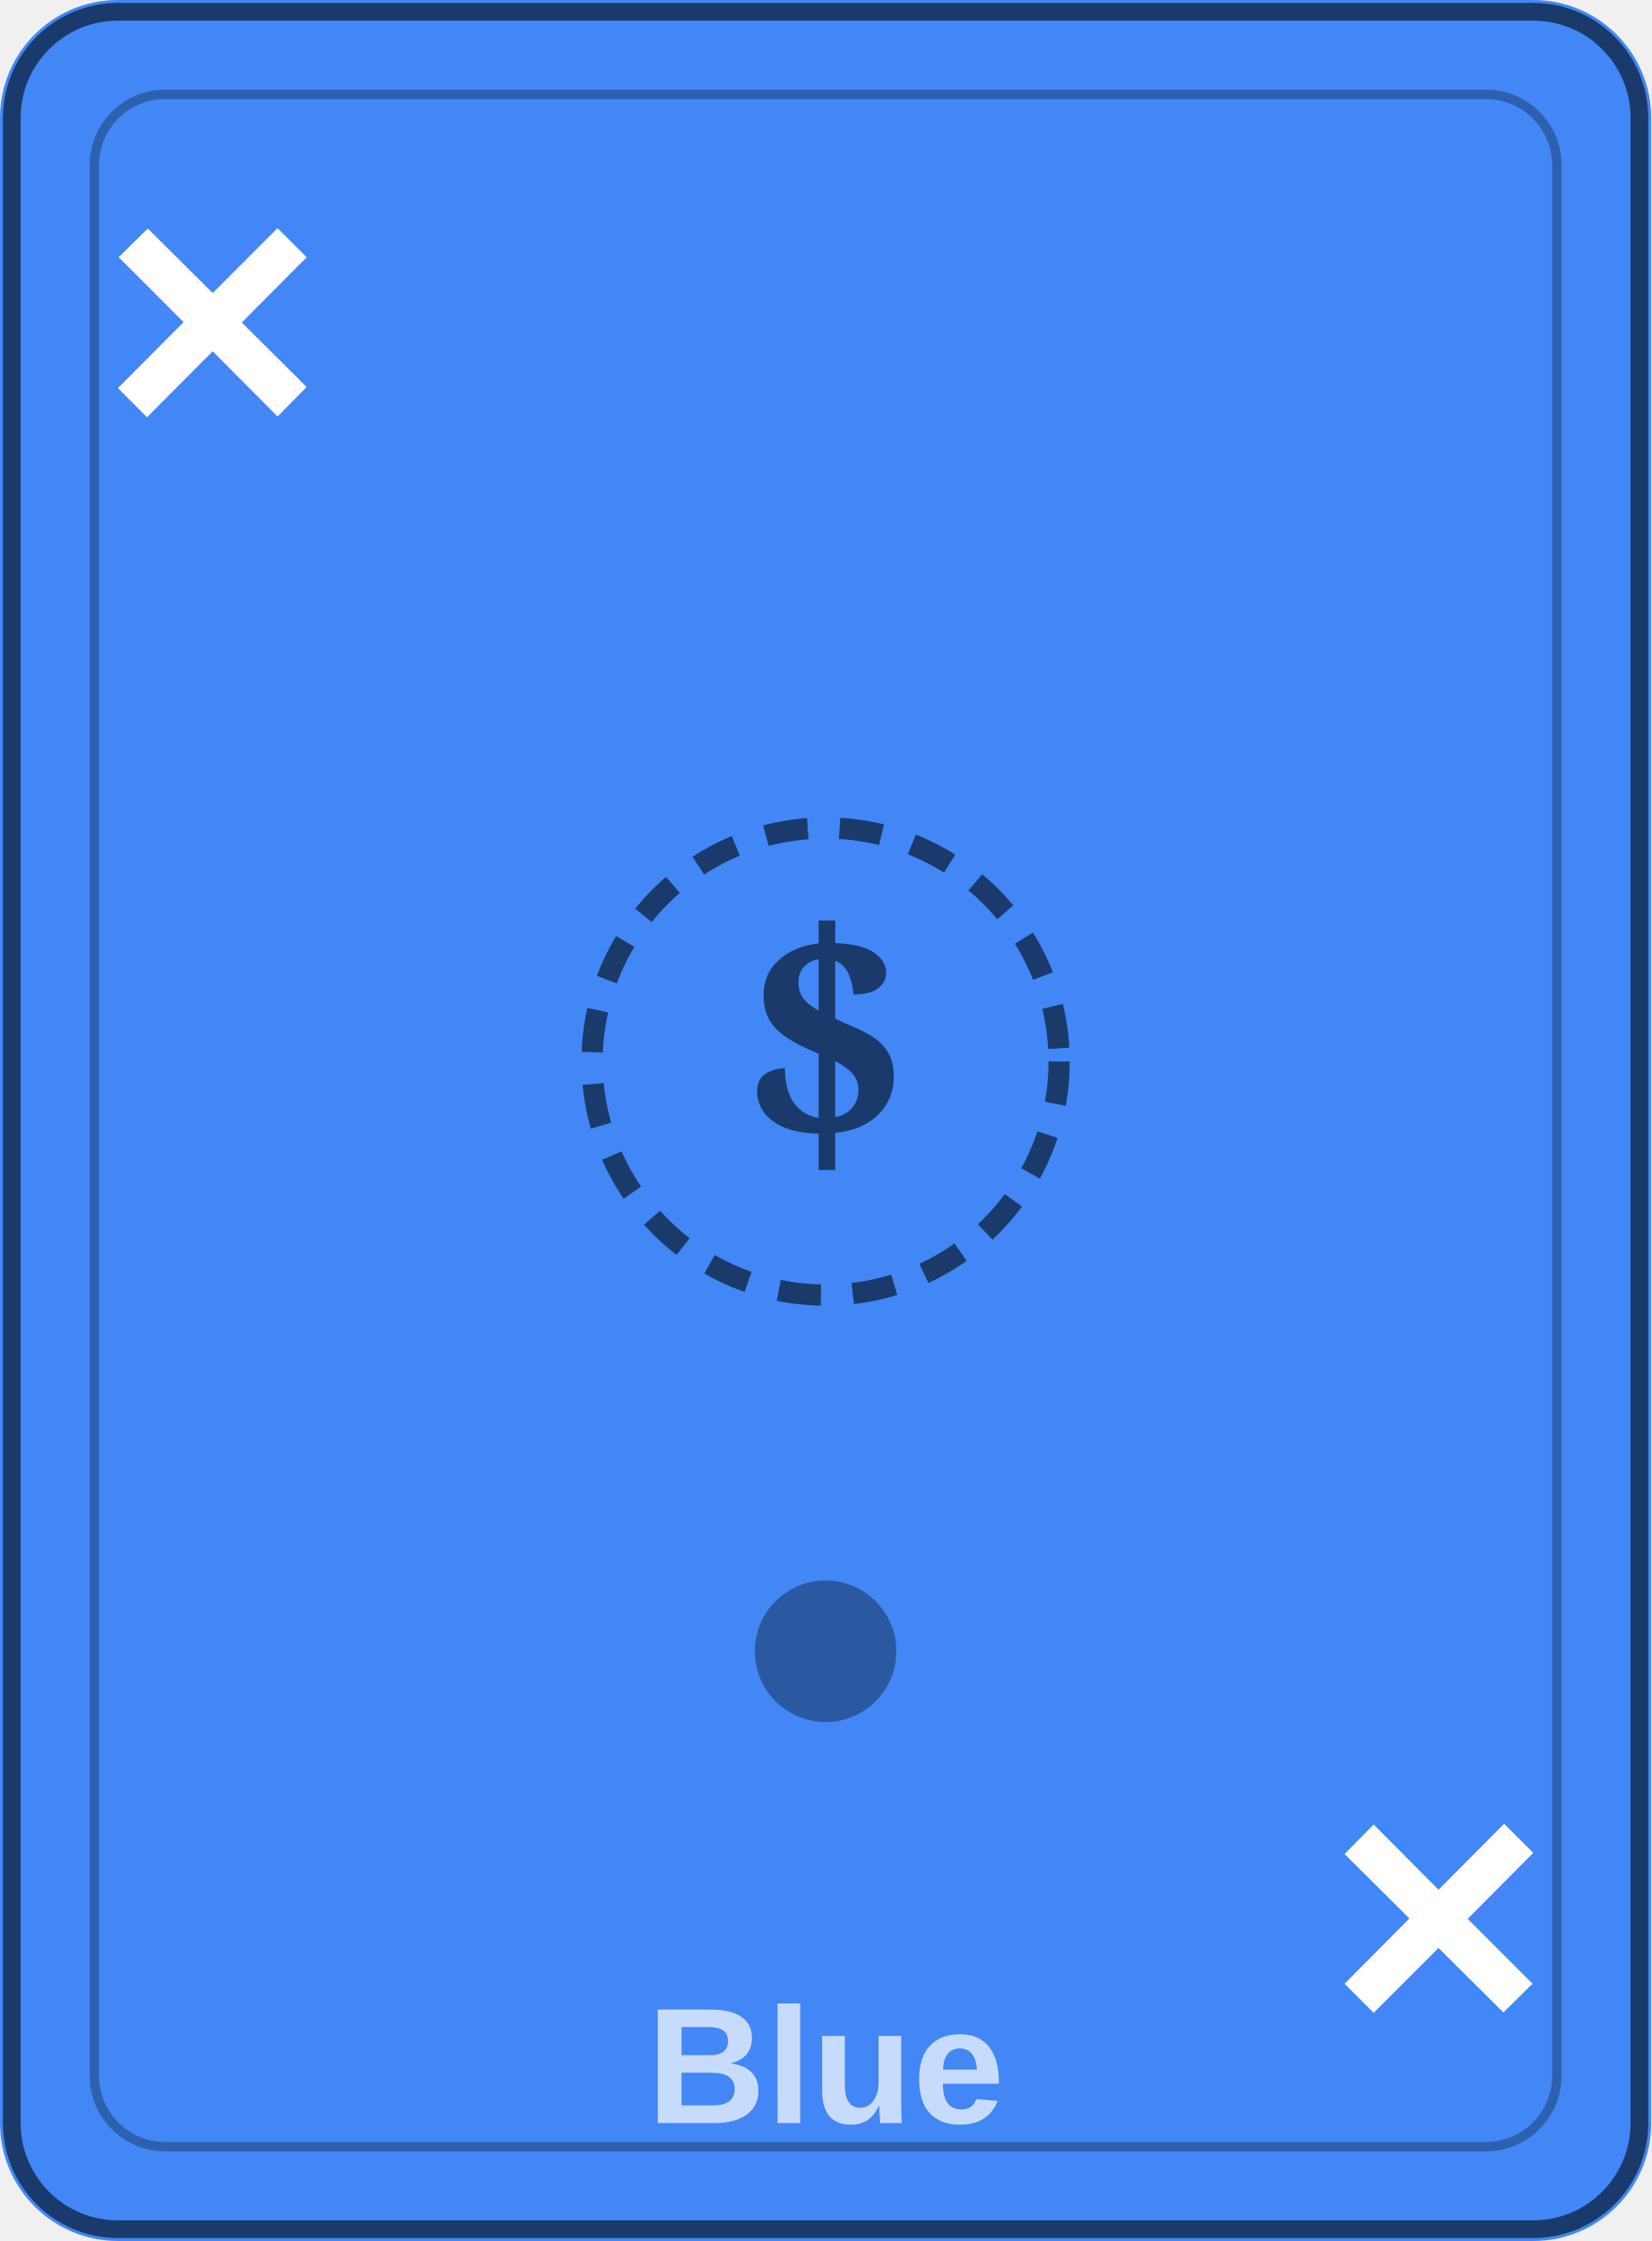
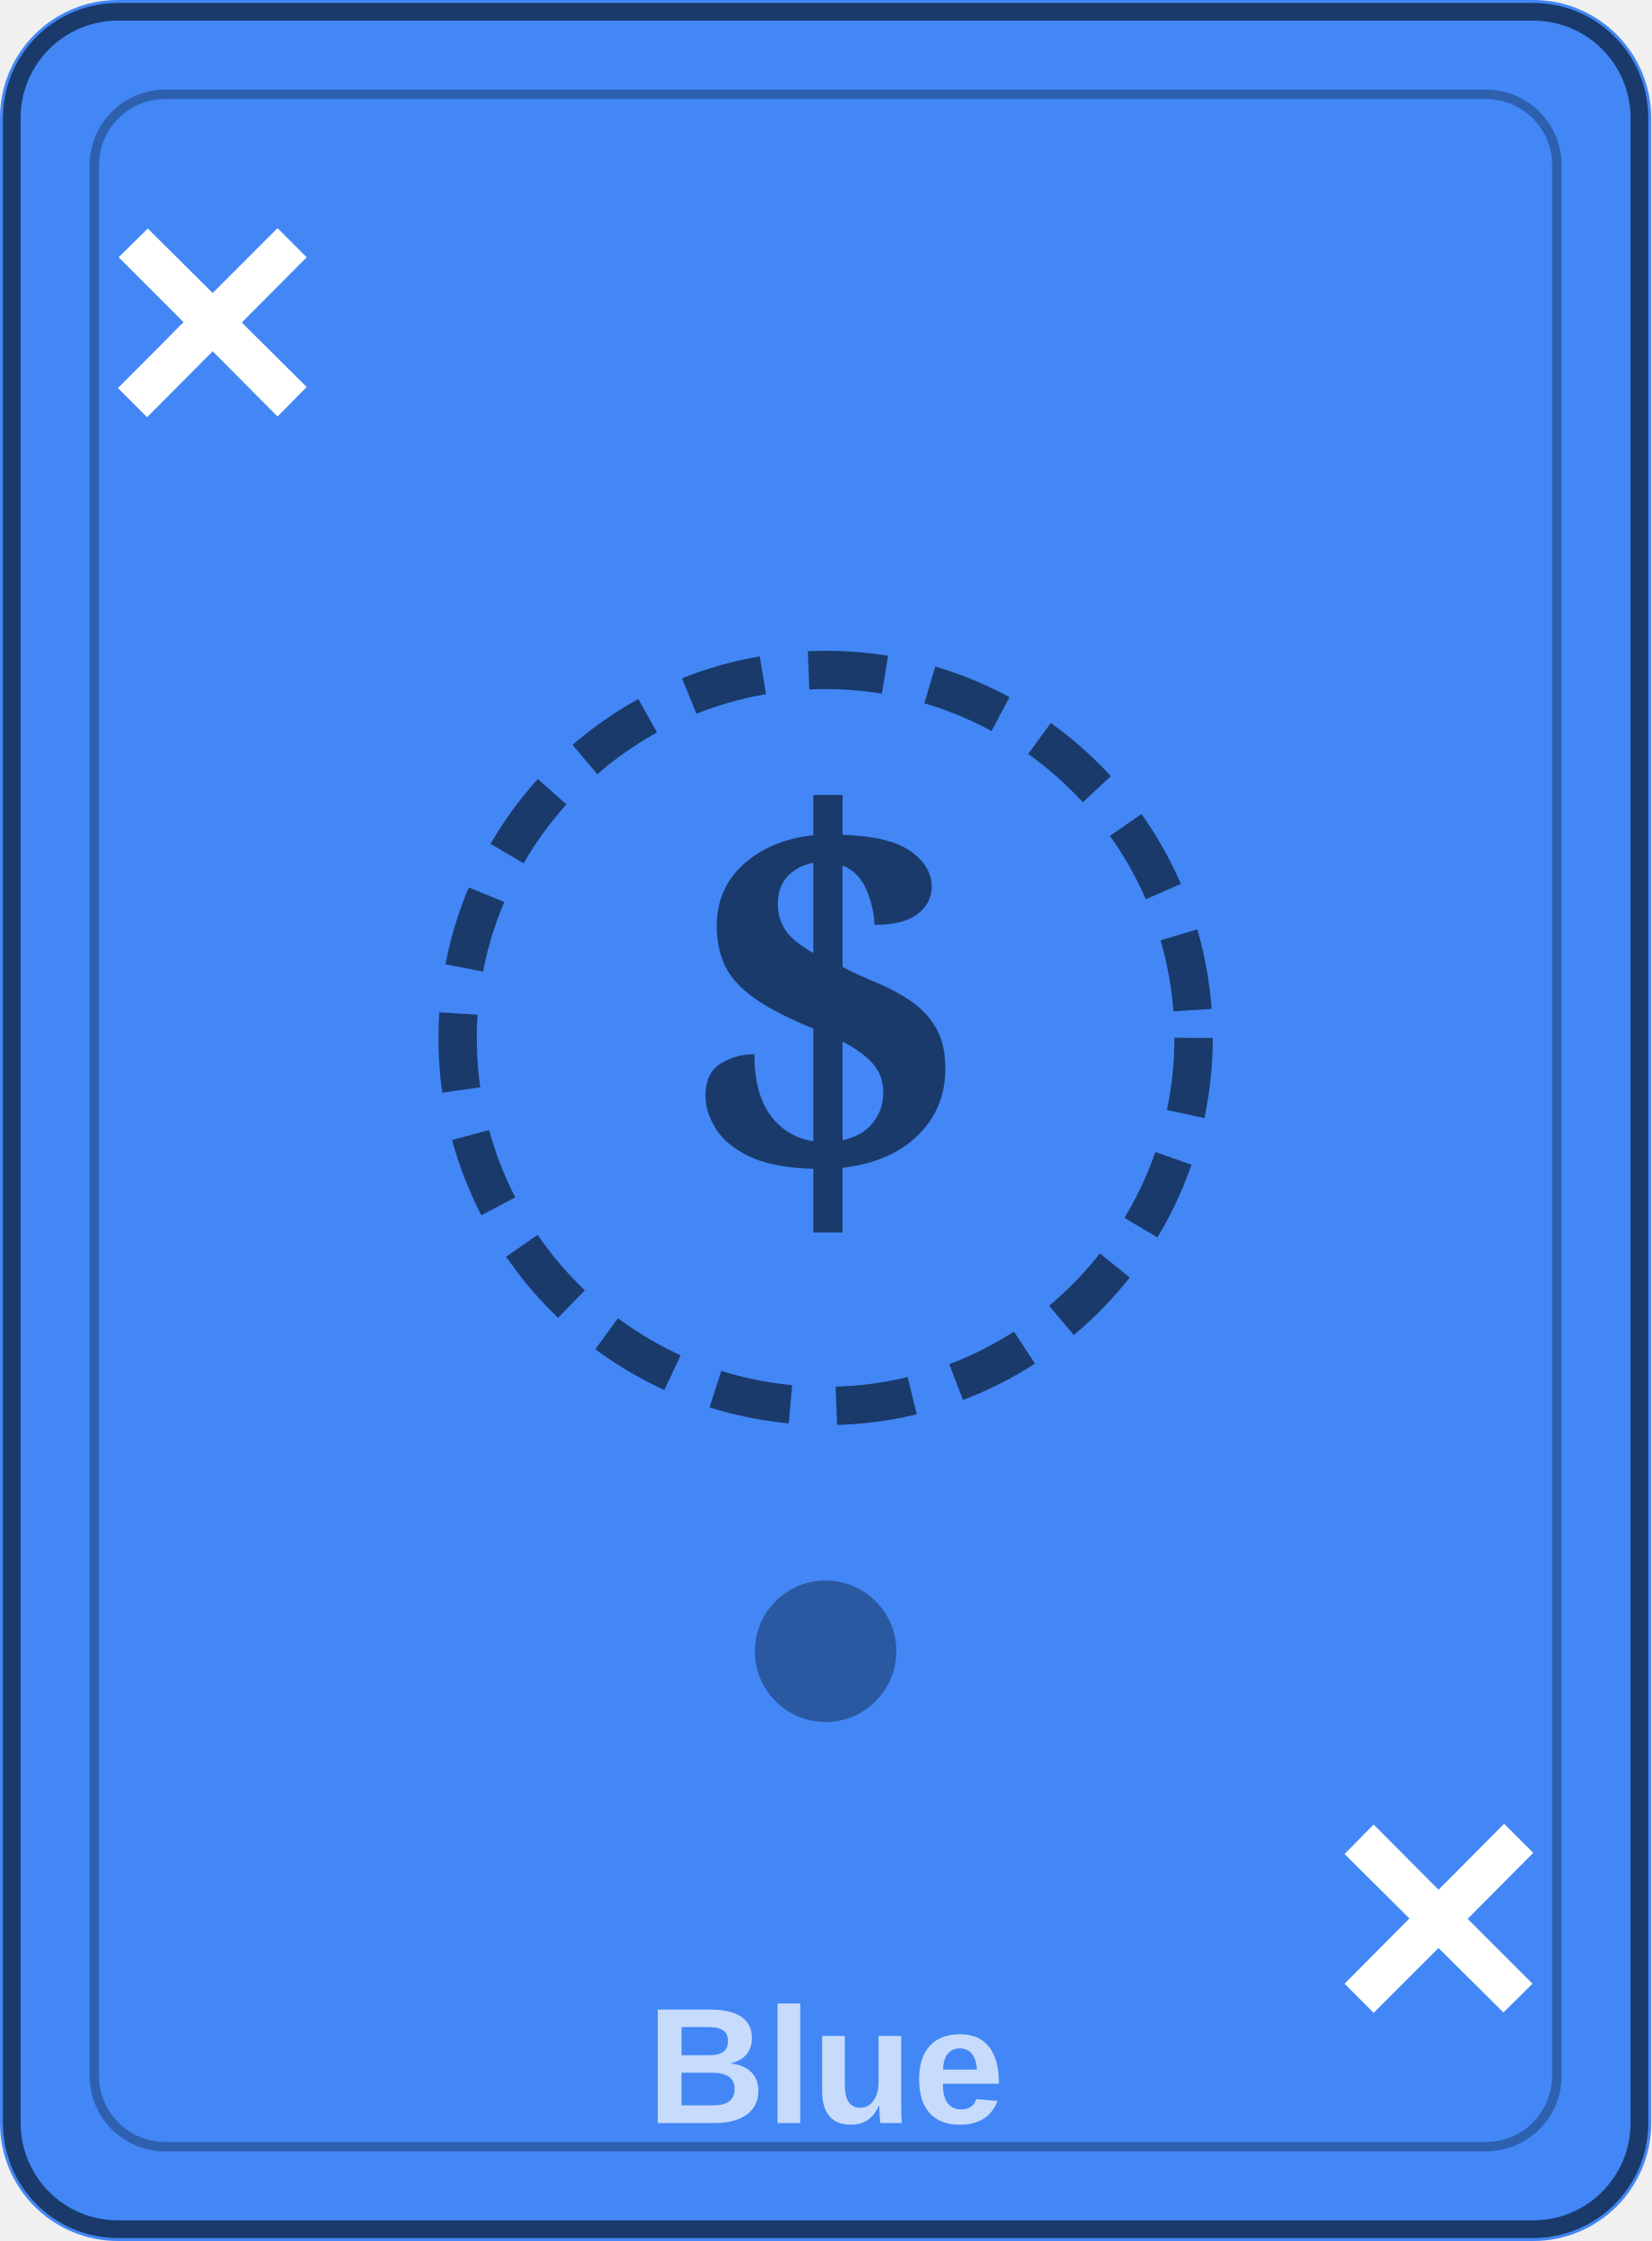
<svg xmlns="http://www.w3.org/2000/svg" width="140" height="190" viewBox="0 0 140 190">
  <rect width="140" height="190" rx="10" ry="10" fill="#4287f5" />
  <rect x="1" y="1" width="138" height="188" rx="9" ry="9" fill="none" stroke="#1a3a6b" stroke-width="1.5" />
  <rect x="8" y="8" width="124" height="174" rx="6" ry="6" fill="none" stroke="#1a3a6b" stroke-width="0.8" opacity="0.5" />
  <text x="18" y="38" font-family="Arial, sans-serif" font-size="32" font-weight="bold" text-anchor="middle" fill="#ffffff">×</text>
  <text x="122" y="172" font-family="Arial, sans-serif" font-size="32" font-weight="bold" text-anchor="middle" fill="#ffffff" transform="rotate(180,122,162)">×</text>
-   <g transform="translate(70,90) scale(0.9)">
-     <circle cx="0" cy="0" r="22" fill="none" stroke="#1a3a6b" stroke-width="2" stroke-dasharray="4,3" />
-     <text x="0" y="8" font-family="serif" font-size="28" font-weight="bold" text-anchor="middle" fill="#1a3a6b">$</text>
+   <g transform="translate(70,88) scale(1.3)">
+     <circle cx="0" cy="0" r="24" fill="none" stroke="#1a3a6b" stroke-width="2.5" stroke-dasharray="5,3" />
+     <text x="0" y="10" font-family="serif" font-size="34" font-weight="bold" text-anchor="middle" fill="#1a3a6b">$</text>
  </g>
  <circle cx="70" cy="140" r="6" fill="#1a3a6b" opacity="0.6" />
  <text x="70" y="180" font-family="Arial, sans-serif" font-size="14" font-weight="bold" text-anchor="middle" fill="#ffffff" opacity="0.7">Blue</text>
</svg>
